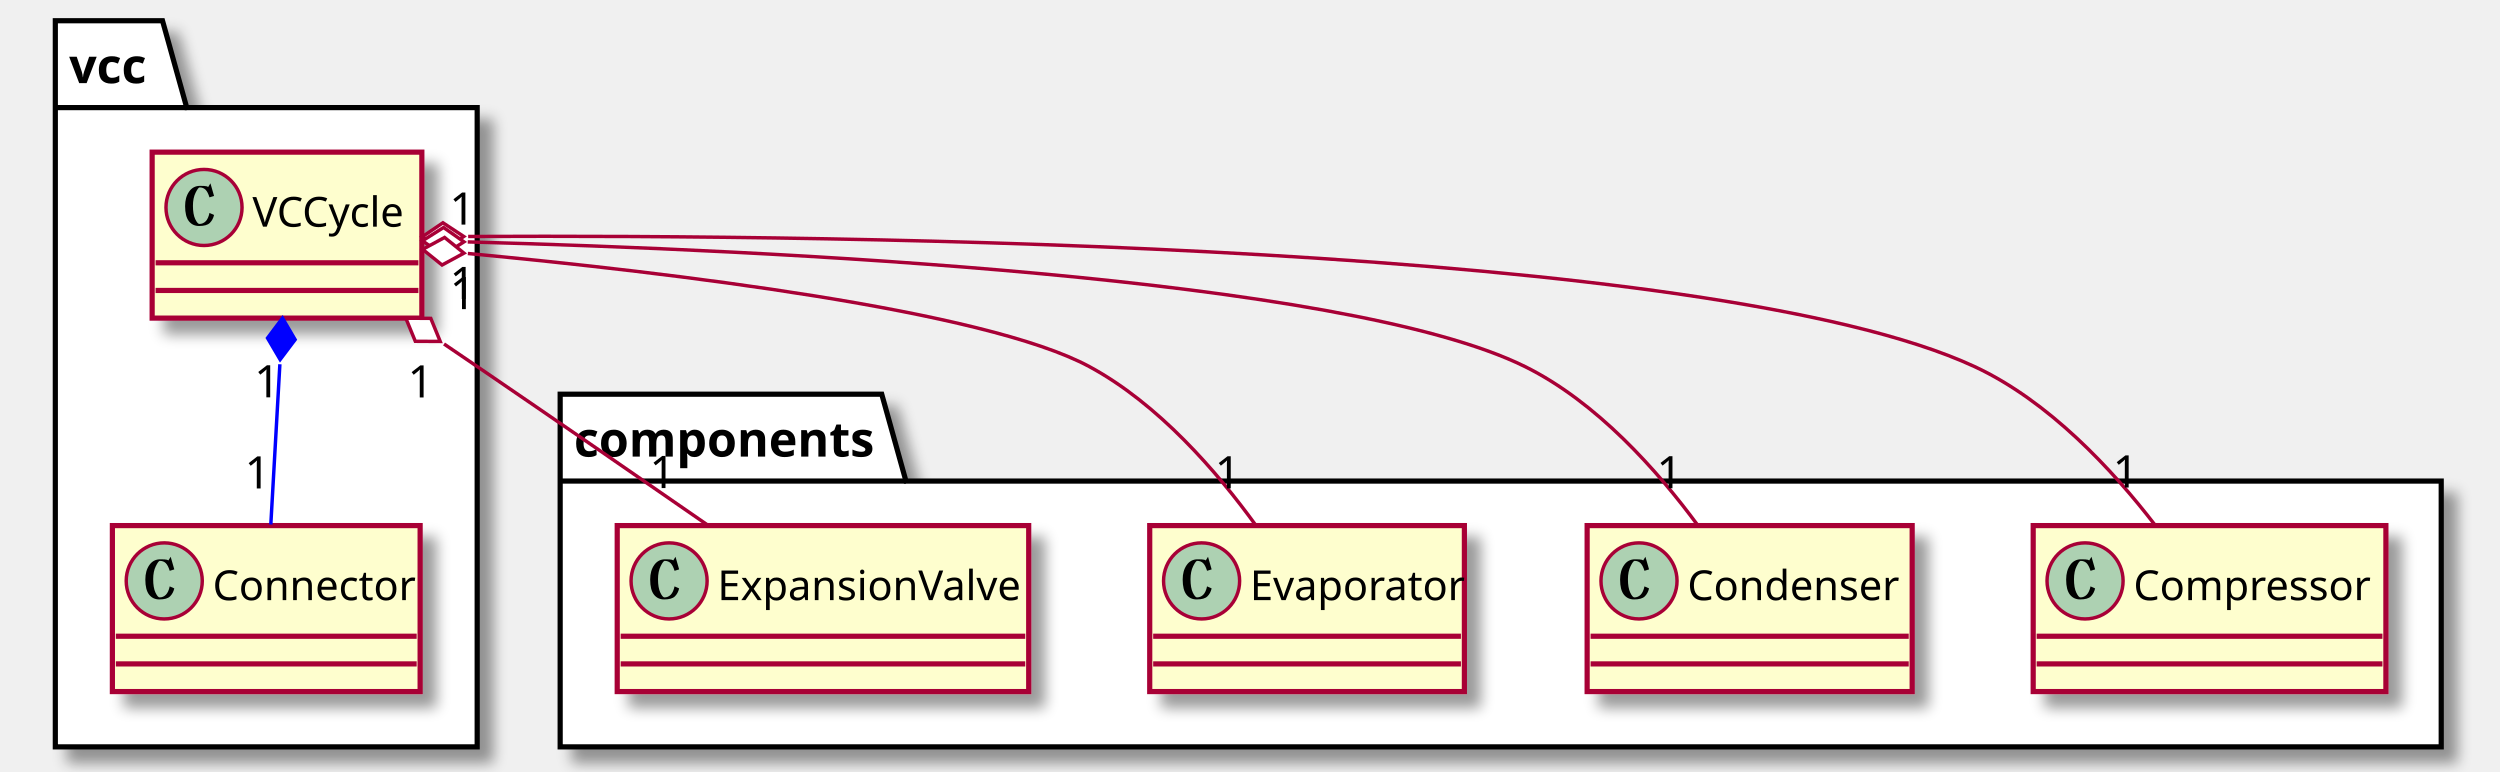
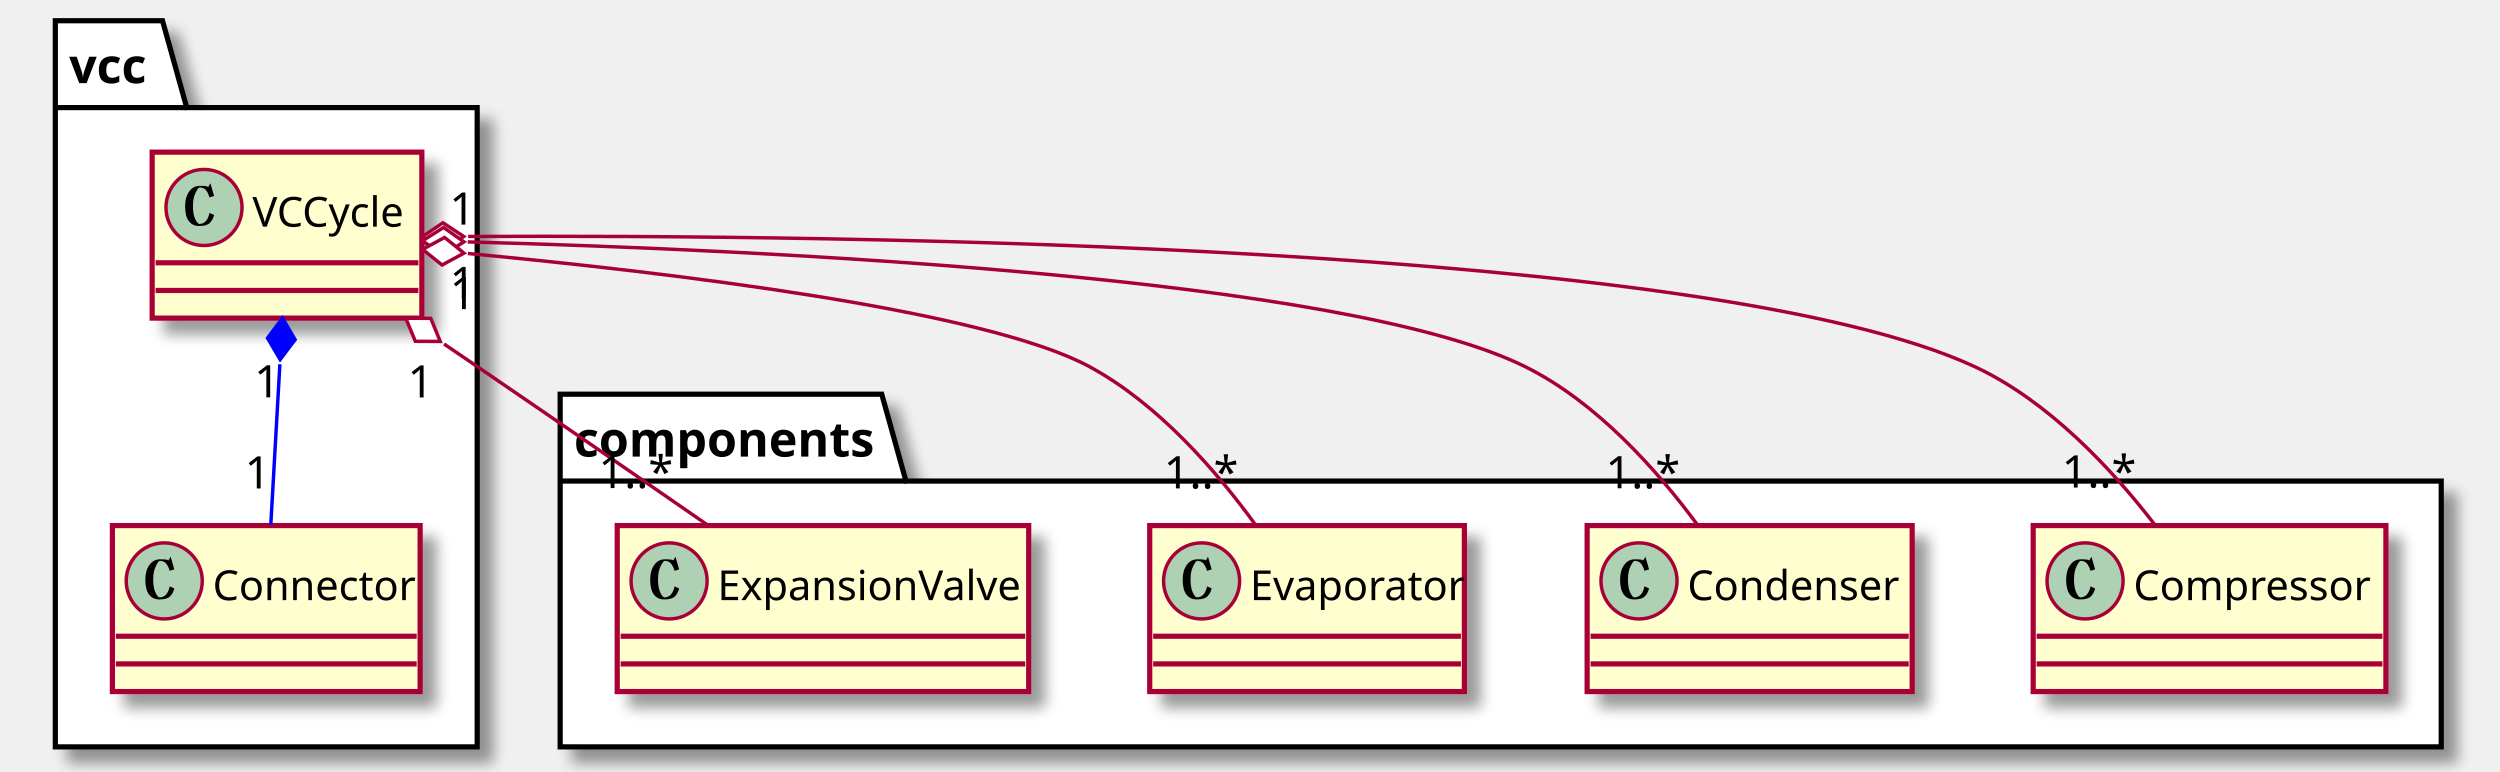
<svg xmlns="http://www.w3.org/2000/svg" contentScriptType="application/ecmascript" contentStyleType="text/css" height="223px" preserveAspectRatio="none" style="width:723px;height:223px;background:#FFFFFF;" version="1.1" viewBox="0 0 723 223" width="723px" zoomAndPan="magnify">
  <defs>
-     <filter height="300%" id="f1c1pjnohm1oxy" width="300%" x="-1" y="-1">
+     <filter height="300%" id="f1760kud8eiami" width="300%" x="-1" y="-1">
      <feGaussianBlur result="blurOut" stdDeviation="2.0" />
      <feColorMatrix in="blurOut" result="blurOut2" type="matrix" values="0 0 0 0 0 0 0 0 0 0 0 0 0 0 0 0 0 0 .4 0" />
      <feOffset dx="4.0" dy="4.0" in="blurOut2" result="blurOut3" />
      <feBlend in="SourceGraphic" in2="blurOut3" mode="normal" />
    </filter>
  </defs>
  <g>
-     <polygon fill="#FFFFFF" filter="url(#f1c1pjnohm1oxy)" points="16,6,47,6,54,31.12,138,31.12,138,216,16,216,16,6" style="stroke:#000000;stroke-width:1.5;" />
+     <polygon fill="#FFFFFF" filter="url(#f1760kud8eiami)" points="16,6,47,6,54,31.12,138,31.12,138,216,16,216,16,6" style="stroke:#000000;stroke-width:1.5;" />
    <line style="stroke:#000000;stroke-width:1.5;" x1="16" x2="54" y1="31.12" y2="31.12" />
    <text fill="#000000" font-family="sans-serif" font-size="14" font-weight="bold" lengthAdjust="spacing" textLength="25" x="20" y="24.044">vcc</text>
-     <polygon fill="#FFFFFF" filter="url(#f1c1pjnohm1oxy)" points="162,114,255,114,262,139.12,706,139.12,706,216,162,216,162,114" style="stroke:#000000;stroke-width:1.5;" />
+     <polygon fill="#FFFFFF" filter="url(#f1760kud8eiami)" points="162,114,255,114,262,139.12,706,139.12,706,216,162,216,162,114" style="stroke:#000000;stroke-width:1.5;" />
    <line style="stroke:#000000;stroke-width:1.5;" x1="162" x2="262" y1="139.12" y2="139.12" />
    <text fill="#000000" font-family="sans-serif" font-size="14" font-weight="bold" lengthAdjust="spacing" textLength="87" x="166" y="132.044">components</text>
-     <rect fill="#FEFECE" filter="url(#f1c1pjnohm1oxy)" height="48" id="vcc.VCCycle" style="stroke:#A80036;stroke-width:1.5;" width="78" x="44" y="44" />
+     <rect fill="#FEFECE" filter="url(#f1760kud8eiami)" height="48" id="vcc.VCCycle" style="stroke:#A80036;stroke-width:1.5;" width="78" x="44" y="44" />
    <ellipse cx="59" cy="60" fill="#ADD1B2" rx="11" ry="11" style="stroke:#A80036;stroke-width:1.0;" />
    <path d="M57.578,65.359 Q55.719,65.359 54.625,63.969 Q53.531,62.578 53.531,59.594 Q53.531,57.062 54.695,55.406 Q55.859,53.75 57.844,53.75 Q59.312,53.75 59.781,53.875 Q60.25,54.078 60.25,54.078 Q60.25,54.078 60.25,54.008 Q60.25,53.938 60.859,53.016 L61.906,56.672 L60.578,57.078 Q60.109,55.531 59.445,54.867 Q58.781,54.203 57.719,54.203 Q57.328,54.203 56.562,55.734 Q55.797,57.266 55.797,59.516 Q55.797,61.984 56.461,63.375 Q57.125,64.766 57.656,64.766 Q58.719,64.766 59.477,64 Q60.234,63.234 60.578,61.578 L61.906,62.172 Q61.578,63.578 60.68,64.469 Q59.781,65.359 57.578,65.359 Z " fill="#000000" />
    <text fill="#000000" font-family="sans-serif" font-size="12" lengthAdjust="spacing" textLength="46" x="73" y="65.558">VCCycle</text>
    <line style="stroke:#A80036;stroke-width:1.5;" x1="45" x2="121" y1="76" y2="76" />
    <line style="stroke:#A80036;stroke-width:1.5;" x1="45" x2="121" y1="84" y2="84" />
-     <rect fill="#FEFECE" filter="url(#f1c1pjnohm1oxy)" height="48" id="vcc.Connector" style="stroke:#A80036;stroke-width:1.5;" width="89" x="32.5" y="152" />
+     <rect fill="#FEFECE" filter="url(#f1760kud8eiami)" height="48" id="vcc.Connector" style="stroke:#A80036;stroke-width:1.5;" width="89" x="32.5" y="152" />
    <ellipse cx="47.5" cy="168" fill="#ADD1B2" rx="11" ry="11" style="stroke:#A80036;stroke-width:1.0;" />
    <path d="M46.078,173.359 Q44.219,173.359 43.125,171.969 Q42.031,170.578 42.031,167.594 Q42.031,165.062 43.195,163.406 Q44.359,161.75 46.344,161.75 Q47.812,161.75 48.281,161.875 Q48.75,162.078 48.75,162.078 Q48.75,162.078 48.75,162.008 Q48.75,161.938 49.359,161.016 L50.406,164.672 L49.078,165.078 Q48.609,163.531 47.945,162.867 Q47.281,162.203 46.219,162.203 Q45.828,162.203 45.062,163.734 Q44.297,165.266 44.297,167.516 Q44.297,169.984 44.961,171.375 Q45.625,172.766 46.156,172.766 Q47.219,172.766 47.977,172 Q48.734,171.234 49.078,169.578 L50.406,170.172 Q50.078,171.578 49.18,172.469 Q48.281,173.359 46.078,173.359 Z " fill="#000000" />
    <text fill="#000000" font-family="sans-serif" font-size="12" lengthAdjust="spacing" textLength="57" x="61.5" y="173.558">Connector</text>
    <line style="stroke:#A80036;stroke-width:1.5;" x1="33.5" x2="120.5" y1="184" y2="184" />
    <line style="stroke:#A80036;stroke-width:1.5;" x1="33.5" x2="120.5" y1="192" y2="192" />
-     <rect fill="#FEFECE" filter="url(#f1c1pjnohm1oxy)" height="48" id="components.Compressor" style="stroke:#A80036;stroke-width:1.5;" width="102" x="588" y="152" />
+     <rect fill="#FEFECE" filter="url(#f1760kud8eiami)" height="48" id="components.Compressor" style="stroke:#A80036;stroke-width:1.5;" width="102" x="588" y="152" />
    <ellipse cx="603" cy="168" fill="#ADD1B2" rx="11" ry="11" style="stroke:#A80036;stroke-width:1.0;" />
    <path d="M601.578,173.359 Q599.719,173.359 598.625,171.969 Q597.531,170.578 597.531,167.594 Q597.531,165.062 598.695,163.406 Q599.859,161.75 601.844,161.75 Q603.312,161.75 603.781,161.875 Q604.25,162.078 604.25,162.078 Q604.25,162.078 604.25,162.008 Q604.25,161.938 604.859,161.016 L605.906,164.672 L604.578,165.078 Q604.109,163.531 603.445,162.867 Q602.781,162.203 601.719,162.203 Q601.328,162.203 600.562,163.734 Q599.797,165.266 599.797,167.516 Q599.797,169.984 600.461,171.375 Q601.125,172.766 601.656,172.766 Q602.719,172.766 603.477,172 Q604.234,171.234 604.578,169.578 L605.906,170.172 Q605.578,171.578 604.68,172.469 Q603.781,173.359 601.578,173.359 Z " fill="#000000" />
    <text fill="#000000" font-family="sans-serif" font-size="12" lengthAdjust="spacing" textLength="70" x="617" y="173.558">Compressor</text>
    <line style="stroke:#A80036;stroke-width:1.5;" x1="589" x2="689" y1="184" y2="184" />
    <line style="stroke:#A80036;stroke-width:1.5;" x1="589" x2="689" y1="192" y2="192" />
-     <rect fill="#FEFECE" filter="url(#f1c1pjnohm1oxy)" height="48" id="components.Condenser" style="stroke:#A80036;stroke-width:1.5;" width="94" x="459" y="152" />
+     <rect fill="#FEFECE" filter="url(#f1760kud8eiami)" height="48" id="components.Condenser" style="stroke:#A80036;stroke-width:1.5;" width="94" x="459" y="152" />
    <ellipse cx="474" cy="168" fill="#ADD1B2" rx="11" ry="11" style="stroke:#A80036;stroke-width:1.0;" />
    <path d="M472.578,173.359 Q470.719,173.359 469.625,171.969 Q468.531,170.578 468.531,167.594 Q468.531,165.062 469.695,163.406 Q470.859,161.75 472.844,161.75 Q474.312,161.75 474.781,161.875 Q475.25,162.078 475.25,162.078 Q475.25,162.078 475.25,162.008 Q475.25,161.938 475.859,161.016 L476.906,164.672 L475.578,165.078 Q475.109,163.531 474.445,162.867 Q473.781,162.203 472.719,162.203 Q472.328,162.203 471.562,163.734 Q470.797,165.266 470.797,167.516 Q470.797,169.984 471.461,171.375 Q472.125,172.766 472.656,172.766 Q473.719,172.766 474.477,172 Q475.234,171.234 475.578,169.578 L476.906,170.172 Q476.578,171.578 475.68,172.469 Q474.781,173.359 472.578,173.359 Z " fill="#000000" />
    <text fill="#000000" font-family="sans-serif" font-size="12" lengthAdjust="spacing" textLength="62" x="488" y="173.558">Condenser</text>
    <line style="stroke:#A80036;stroke-width:1.5;" x1="460" x2="552" y1="184" y2="184" />
    <line style="stroke:#A80036;stroke-width:1.5;" x1="460" x2="552" y1="192" y2="192" />
-     <rect fill="#FEFECE" filter="url(#f1c1pjnohm1oxy)" height="48" id="components.Evaporator" style="stroke:#A80036;stroke-width:1.5;" width="91" x="332.5" y="152" />
+     <rect fill="#FEFECE" filter="url(#f1760kud8eiami)" height="48" id="components.Evaporator" style="stroke:#A80036;stroke-width:1.5;" width="91" x="332.5" y="152" />
    <ellipse cx="347.5" cy="168" fill="#ADD1B2" rx="11" ry="11" style="stroke:#A80036;stroke-width:1.0;" />
    <path d="M346.078,173.359 Q344.219,173.359 343.125,171.969 Q342.031,170.578 342.031,167.594 Q342.031,165.062 343.195,163.406 Q344.359,161.75 346.344,161.75 Q347.812,161.75 348.281,161.875 Q348.75,162.078 348.75,162.078 Q348.75,162.078 348.75,162.008 Q348.75,161.938 349.359,161.016 L350.406,164.672 L349.078,165.078 Q348.609,163.531 347.945,162.867 Q347.281,162.203 346.219,162.203 Q345.828,162.203 345.062,163.734 Q344.297,165.266 344.297,167.516 Q344.297,169.984 344.961,171.375 Q345.625,172.766 346.156,172.766 Q347.219,172.766 347.977,172 Q348.734,171.234 349.078,169.578 L350.406,170.172 Q350.078,171.578 349.18,172.469 Q348.281,173.359 346.078,173.359 Z " fill="#000000" />
    <text fill="#000000" font-family="sans-serif" font-size="12" lengthAdjust="spacing" textLength="59" x="361.5" y="173.558">Evaporator</text>
    <line style="stroke:#A80036;stroke-width:1.5;" x1="333.5" x2="422.5" y1="184" y2="184" />
    <line style="stroke:#A80036;stroke-width:1.5;" x1="333.5" x2="422.5" y1="192" y2="192" />
-     <rect fill="#FEFECE" filter="url(#f1c1pjnohm1oxy)" height="48" id="components.ExpansionValve" style="stroke:#A80036;stroke-width:1.5;" width="119" x="178.5" y="152" />
+     <rect fill="#FEFECE" filter="url(#f1760kud8eiami)" height="48" id="components.ExpansionValve" style="stroke:#A80036;stroke-width:1.5;" width="119" x="178.5" y="152" />
    <ellipse cx="193.5" cy="168" fill="#ADD1B2" rx="11" ry="11" style="stroke:#A80036;stroke-width:1.0;" />
    <path d="M192.078,173.359 Q190.219,173.359 189.125,171.969 Q188.031,170.578 188.031,167.594 Q188.031,165.062 189.195,163.406 Q190.359,161.75 192.344,161.75 Q193.812,161.75 194.281,161.875 Q194.75,162.078 194.75,162.078 Q194.75,162.078 194.75,162.008 Q194.75,161.938 195.359,161.016 L196.406,164.672 L195.078,165.078 Q194.609,163.531 193.945,162.867 Q193.281,162.203 192.219,162.203 Q191.828,162.203 191.062,163.734 Q190.297,165.266 190.297,167.516 Q190.297,169.984 190.961,171.375 Q191.625,172.766 192.156,172.766 Q193.219,172.766 193.977,172 Q194.734,171.234 195.078,169.578 L196.406,170.172 Q196.078,171.578 195.18,172.469 Q194.281,173.359 192.078,173.359 Z " fill="#000000" />
    <text fill="#000000" font-family="sans-serif" font-size="12" lengthAdjust="spacing" textLength="87" x="207.5" y="173.558">ExpansionValve</text>
    <line style="stroke:#A80036;stroke-width:1.5;" x1="179.5" x2="296.5" y1="184" y2="184" />
    <line style="stroke:#A80036;stroke-width:1.5;" x1="179.5" x2="296.5" y1="192" y2="192" />
    <path codeLine="1" d="M80.94,105.34 C80.07,120.68 79.09,138.1 78.32,151.68 " fill="none" id="vcc.VCCycle-backto-vcc.Connector" style="stroke:#0000FF;stroke-width:1.0;" />
    <polygon fill="#0000FF" points="81.7,92,77.364,97.762,81.015,103.98,85.351,98.219,81.7,92" style="stroke:#0000FF;stroke-width:1.0;" />
    <text fill="#000000" font-family="sans-serif" font-size="13" lengthAdjust="spacing" textLength="7" x="73.53" y="114.912">1</text>
    <text fill="#000000" font-family="sans-serif" font-size="13" lengthAdjust="spacing" textLength="7" x="70.761" y="141.264">1</text>
    <path codeLine="2" d="M135.39,68.39 C245.03,67.84 494.77,70.65 571,106 C592.51,115.98 610.96,135.89 623.19,151.78 " fill="none" id="vcc.VCCycle-backto-components.Compressor" style="stroke:#A80036;stroke-width:1.0;" />
    <polygon fill="#FFFFFF" points="122.12,68.47,128.146,72.43,134.12,68.391,128.094,64.43,122.12,68.47" style="stroke:#A80036;stroke-width:1.0;" />
    <text fill="#000000" font-family="sans-serif" font-size="13" lengthAdjust="spacing" textLength="7" x="129.978" y="64.957">1</text>
-     <text fill="#000000" font-family="sans-serif" font-size="13" lengthAdjust="spacing" textLength="7" x="611" y="140.986">1</text>
+     <text fill="#000000" font-family="sans-serif" font-size="13" lengthAdjust="spacing" textLength="20" x="596.254" y="140.986">1..*</text>
    <path codeLine="3" d="M135.27,69.96 C221.33,72.28 388.56,80.08 441,106 C461.8,116.28 479.41,136.17 491.03,151.96 " fill="none" id="vcc.VCCycle-backto-components.Condenser" style="stroke:#A80036;stroke-width:1.0;" />
    <polygon fill="#FFFFFF" points="122.18,69.64,128.077,73.79,134.176,69.943,128.279,65.793,122.18,69.64" style="stroke:#A80036;stroke-width:1.0;" />
    <text fill="#000000" font-family="sans-serif" font-size="13" lengthAdjust="spacing" textLength="7" x="130.049" y="86.477">1</text>
-     <text fill="#000000" font-family="sans-serif" font-size="13" lengthAdjust="spacing" textLength="7" x="479.066" y="141.214">1</text>
+     <text fill="#000000" font-family="sans-serif" font-size="13" lengthAdjust="spacing" textLength="20" x="464.319" y="141.214">1..*</text>
    <path codeLine="4" d="M135.3,73.31 C193.94,78.84 284.77,89.7 315,106 C334.99,116.78 351.96,136.4 363.23,151.98 " fill="none" id="vcc.VCCycle-backto-components.Evaporator" style="stroke:#A80036;stroke-width:1.0;" />
    <polygon fill="#FFFFFF" points="122.23,72.11,127.84,76.641,134.18,73.205,128.57,68.674,122.23,72.11" style="stroke:#A80036;stroke-width:1.0;" />
    <text fill="#000000" font-family="sans-serif" font-size="13" lengthAdjust="spacing" textLength="7" x="130.108" y="89.403">1</text>
-     <text fill="#000000" font-family="sans-serif" font-size="13" lengthAdjust="spacing" textLength="7" x="351.32" y="141.24">1</text>
+     <text fill="#000000" font-family="sans-serif" font-size="13" lengthAdjust="spacing" textLength="20" x="336.573" y="141.24">1..*</text>
    <path codeLine="5" d="M128.41,99.48 C131.66,101.68 134.88,103.87 138,106 C160.31,121.2 185.31,138.45 204.73,151.9 " fill="none" id="vcc.VCCycle-backto-components.ExpansionValve" style="stroke:#A80036;stroke-width:1.0;" />
    <polygon fill="#FFFFFF" points="117.37,92.03,120.105,98.702,127.316,98.744,124.581,92.072,117.37,92.03" style="stroke:#A80036;stroke-width:1.0;" />
    <text fill="#000000" font-family="sans-serif" font-size="13" lengthAdjust="spacing" textLength="7" x="117.895" y="114.949">1</text>
-     <text fill="#000000" font-family="sans-serif" font-size="13" lengthAdjust="spacing" textLength="7" x="187.848" y="141.138">1</text>
+     <text fill="#000000" font-family="sans-serif" font-size="13" lengthAdjust="spacing" textLength="20" x="173.101" y="141.138">1..*</text>
  </g>
</svg>
